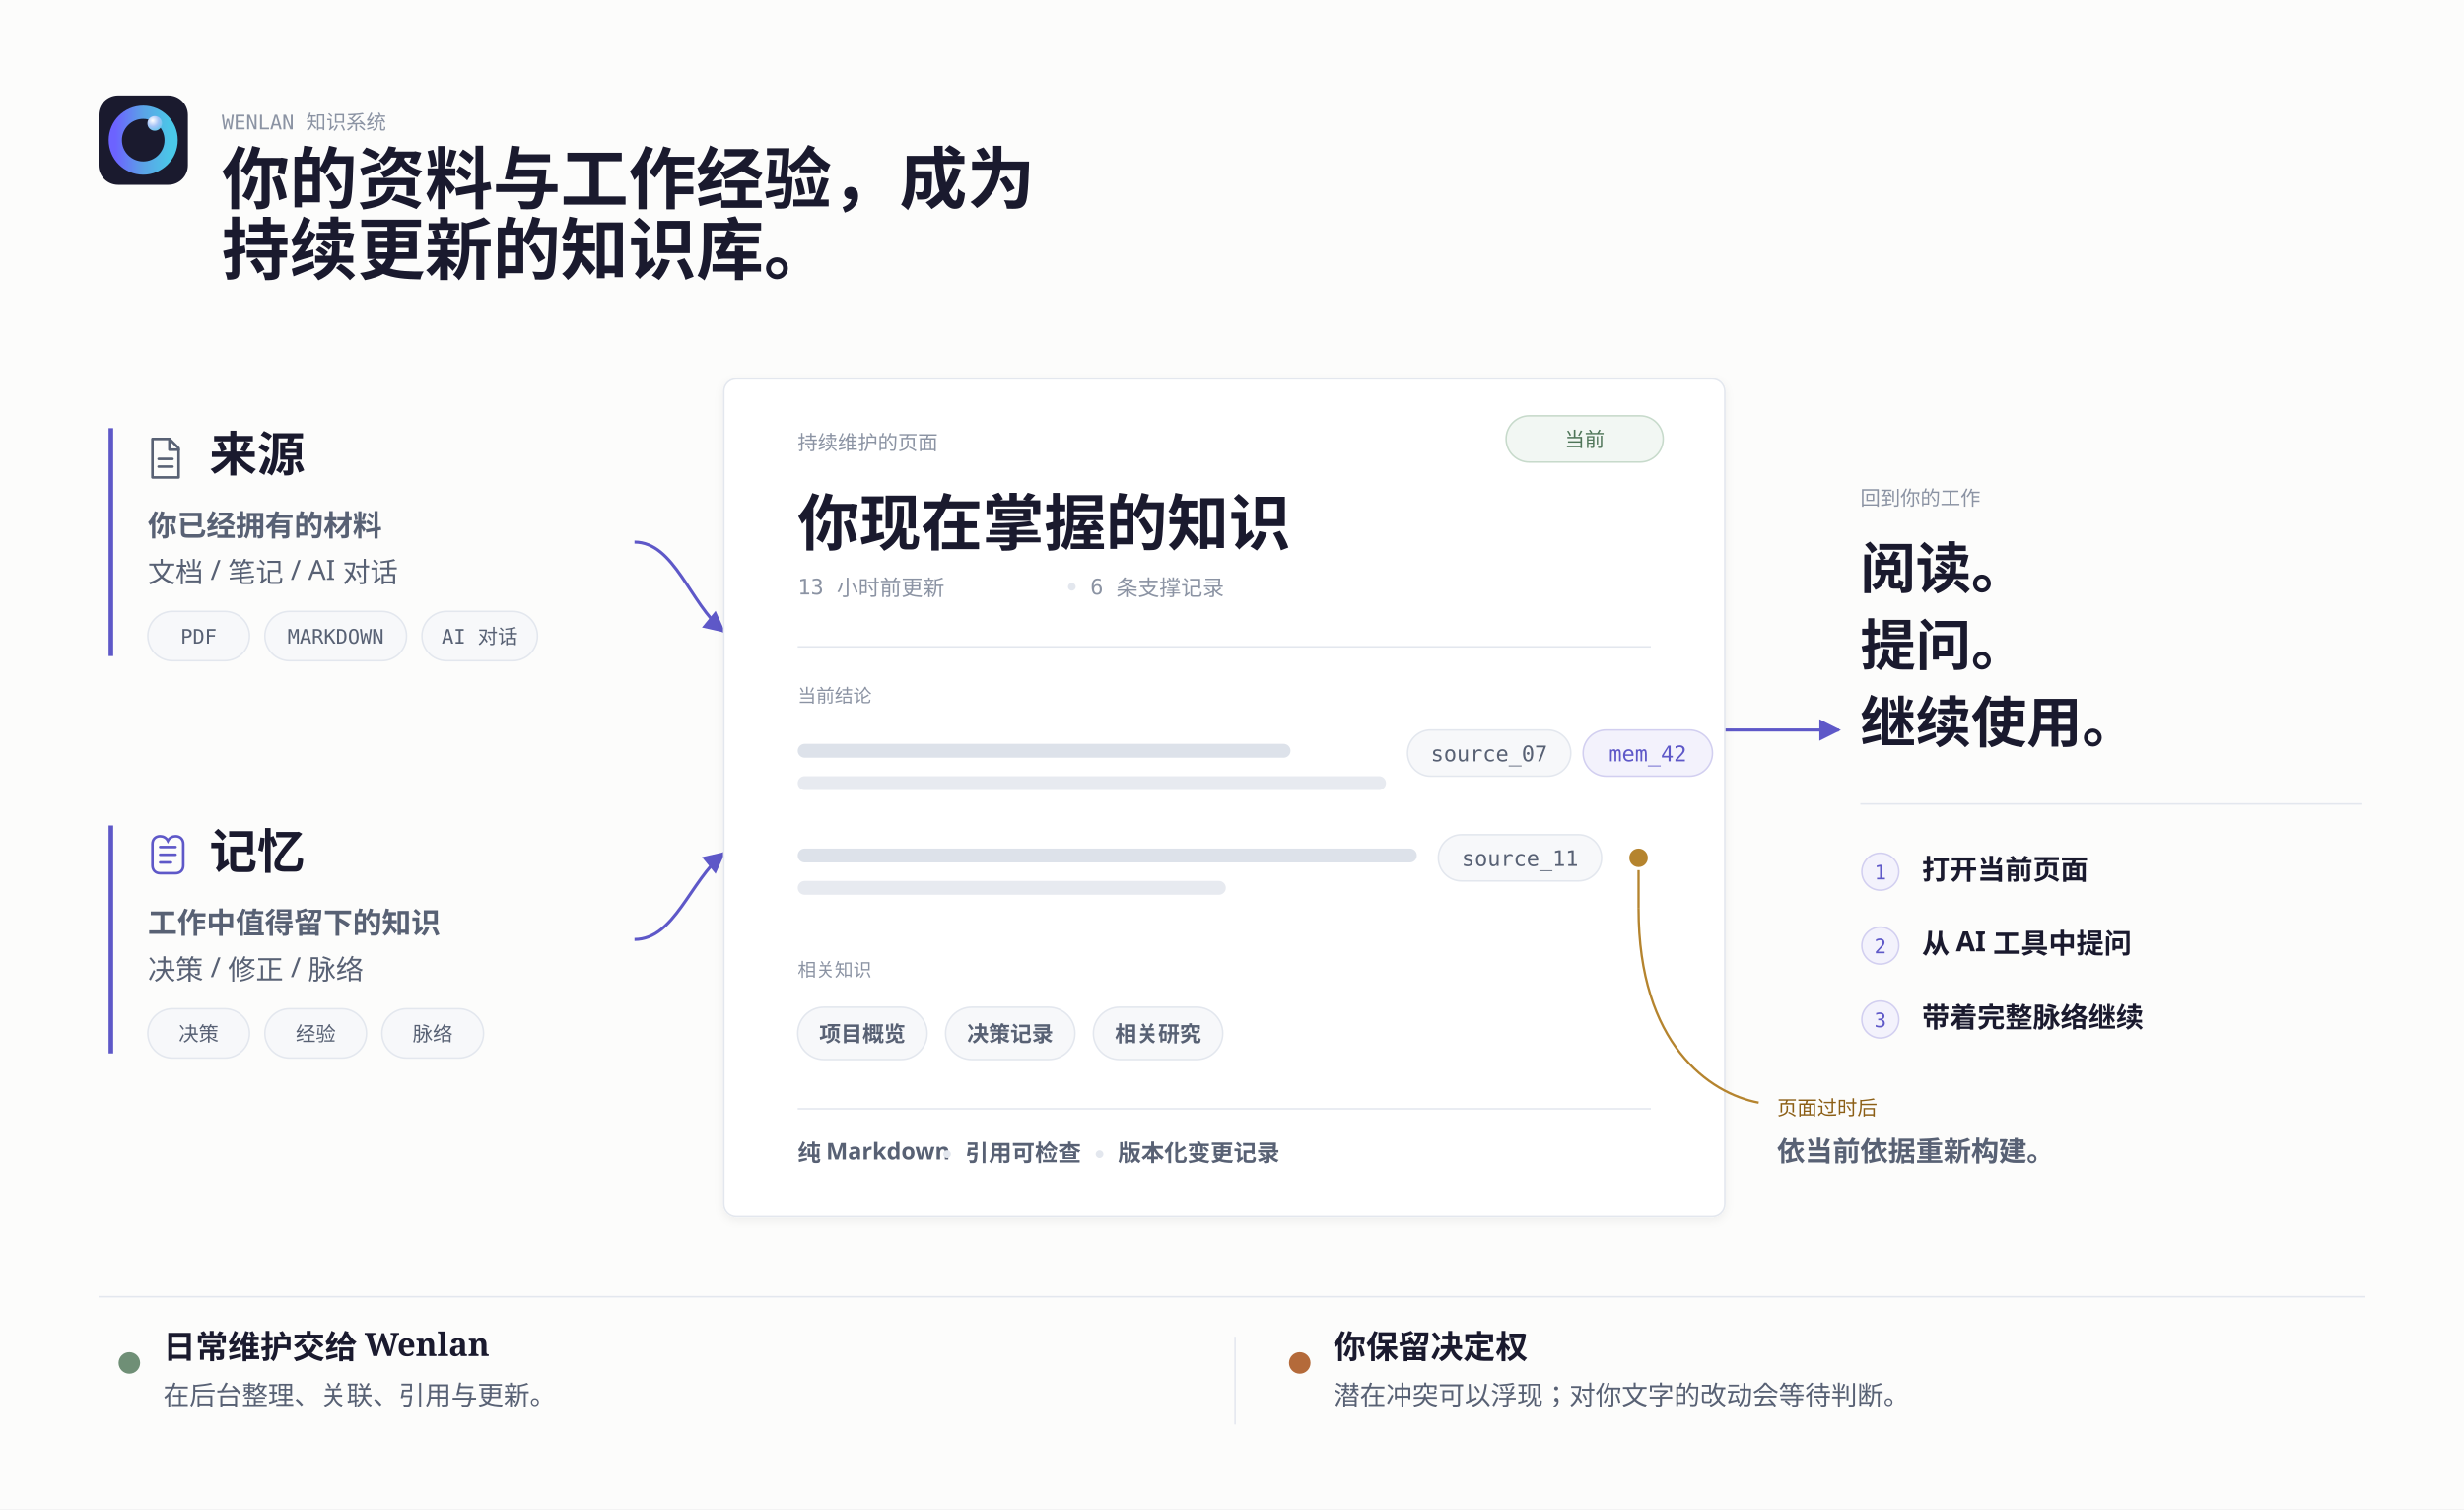
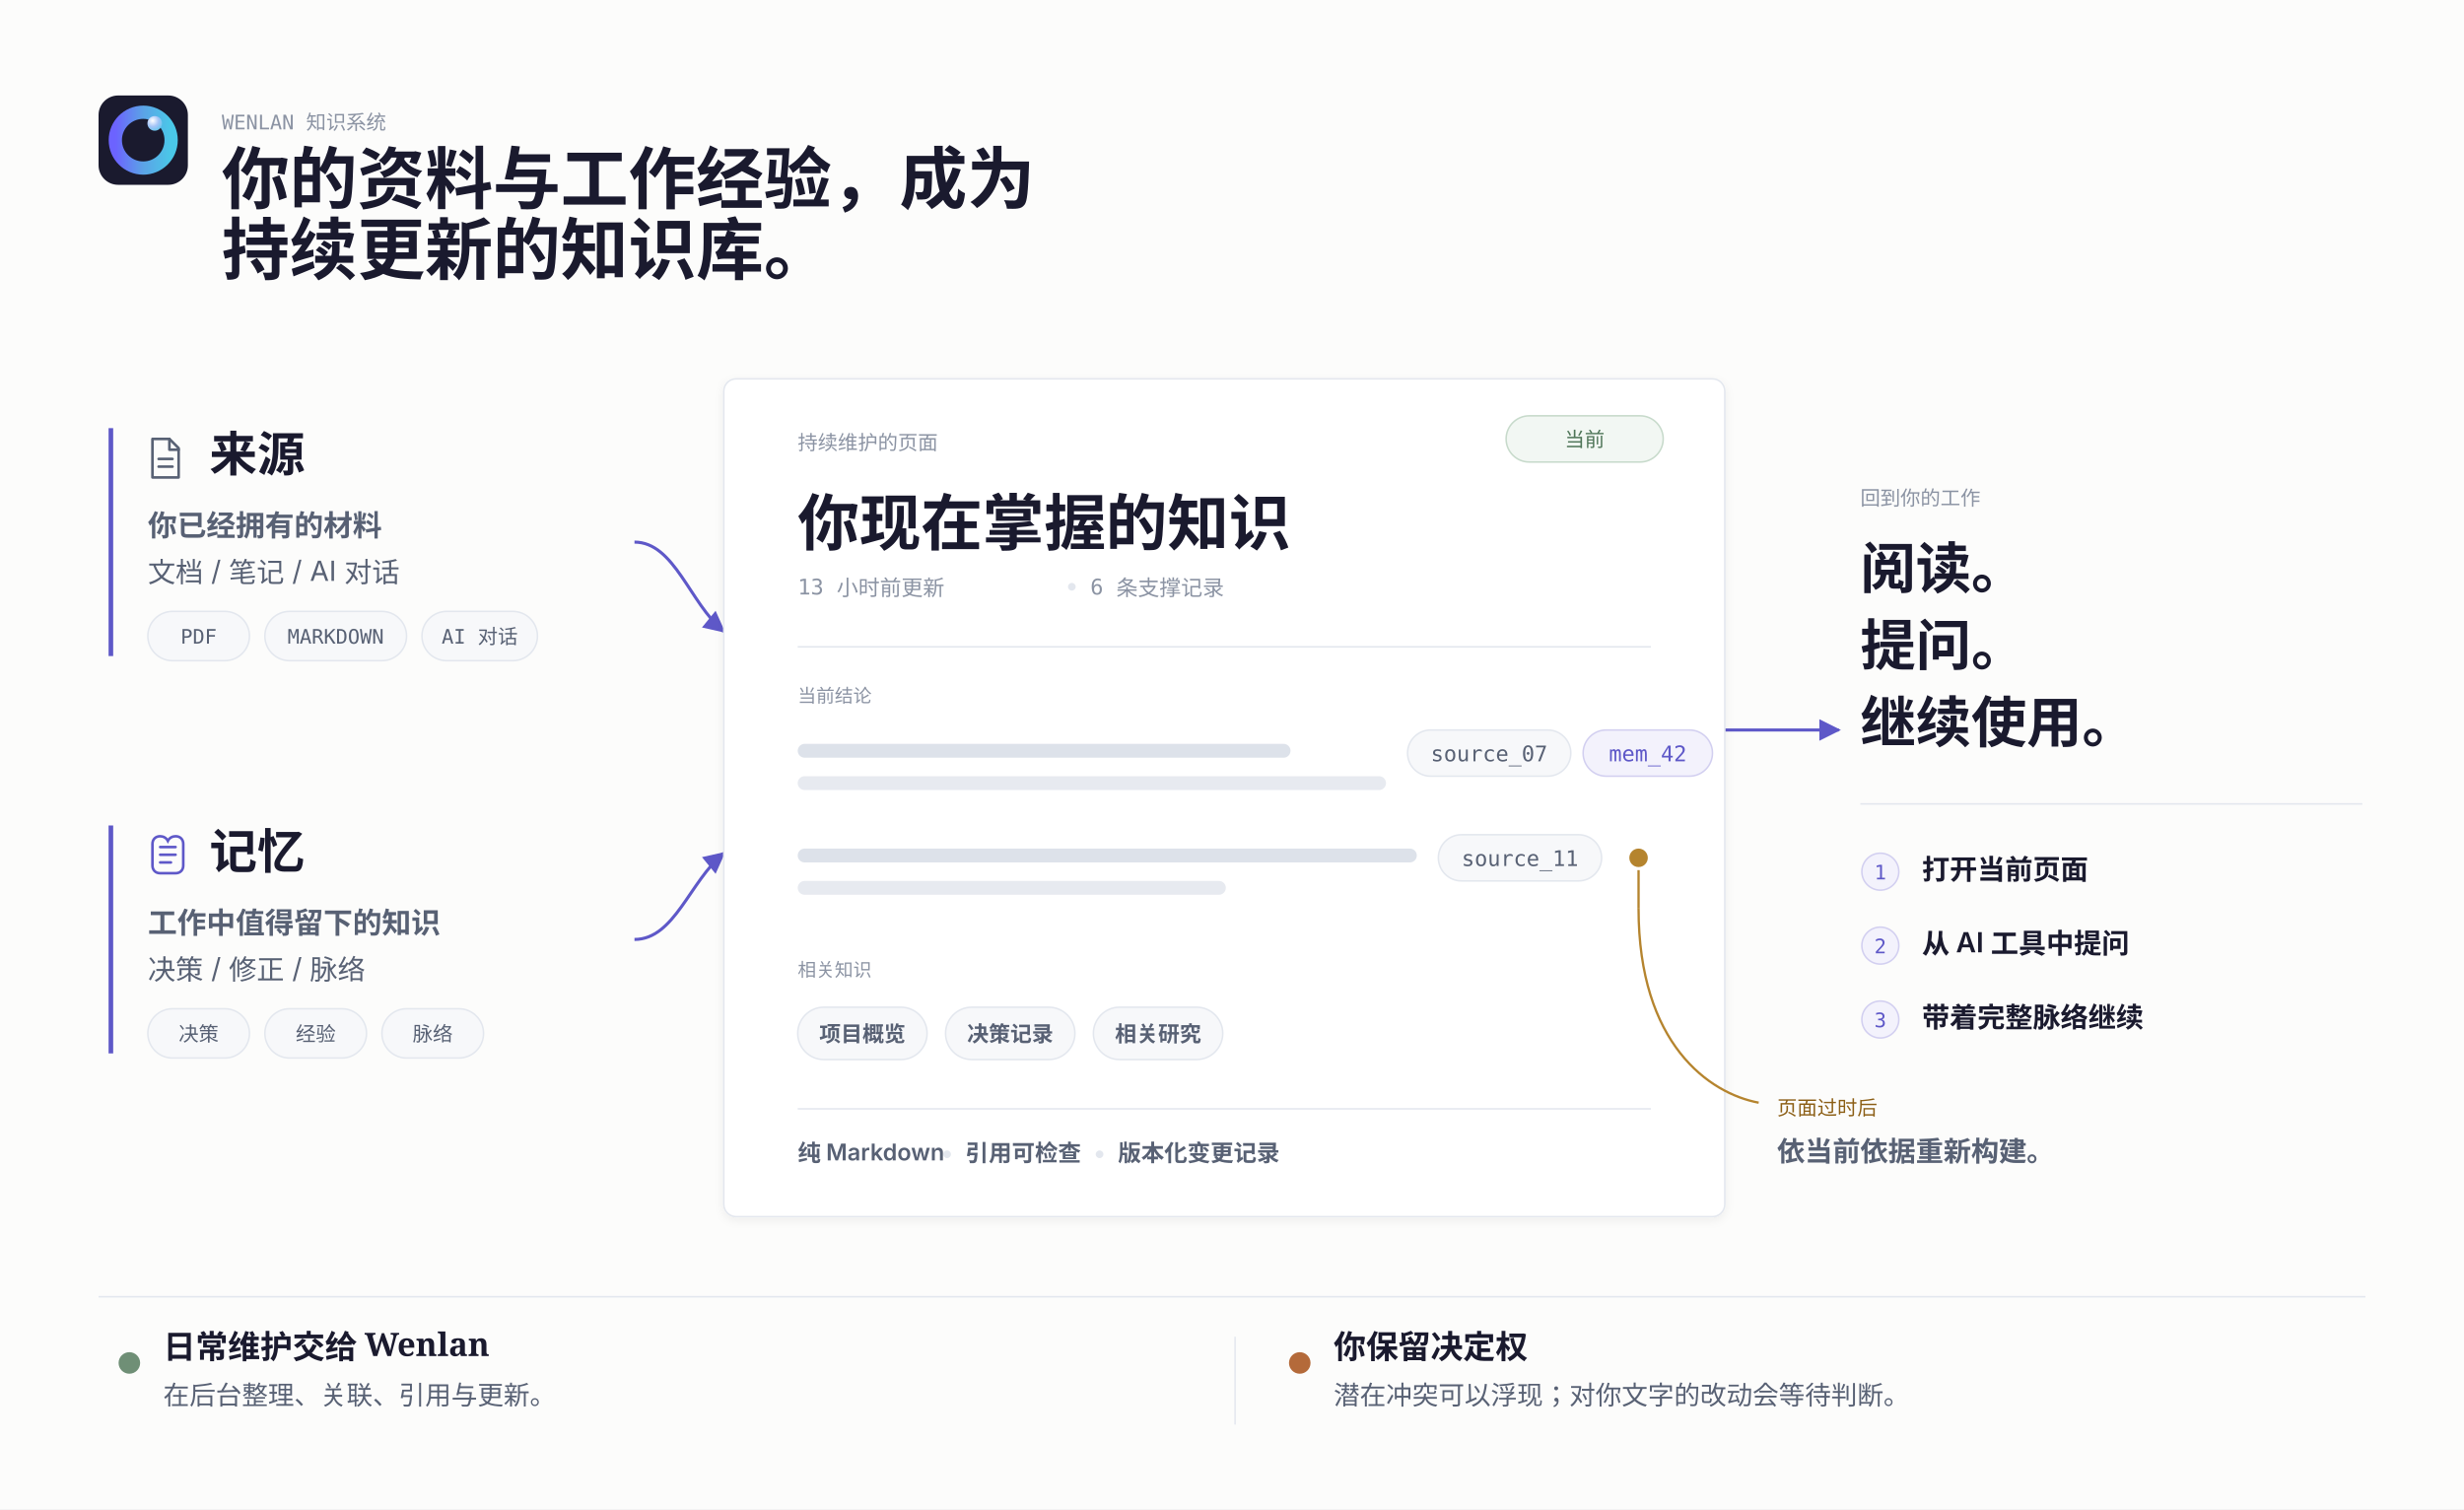
<svg xmlns="http://www.w3.org/2000/svg" width="1600" height="980" viewBox="0 0 1600 980" role="img" aria-labelledby="title desc">
  <style>text { font-kerning: normal; }</style>
  <rect width="1600" height="980" fill="#FCFCFB" />
  <g transform="translate(64 62) scale(0.1132812)">
    <rect width="512" height="512" rx="112" fill="#1A1A2E" />
    <circle cx="256" cy="256" r="160" fill="none" stroke="url(#overview-zh-Hans-desktop-ring)" stroke-width="76" />
    <circle cx="322" cy="160" r="42" fill="url(#overview-zh-Hans-desktop-orb)" />
  </g>
  <g data-fit-region="overview-zh-Hans-desktop-heading" data-fit-x="144" data-fit-y="58" data-fit-width="1392" data-fit-height="142" data-check-overlap="false">
-     <text x="144" y="84" font-family="&quot;PingFang SC&quot;, &quot;JetBrains Mono&quot;, ui-monospace, monospace" font-size="13" font-weight="500" fill="#8B93A3" text-anchor="start">WENLAN 知识系统</text>
-     <text x="144" y="132" font-family="&quot;Songti SC&quot;, &quot;STSong&quot;, &quot;PingFang SC&quot;, serif" font-size="44" font-weight="600" fill="#1A1A2E" text-anchor="start">你的资料与工作经验，成为</text>
-     <text x="144" y="178" font-family="&quot;Songti SC&quot;, &quot;STSong&quot;, &quot;PingFang SC&quot;, serif" font-size="44" font-weight="600" fill="#1A1A2E" text-anchor="start">持续更新的知识库。</text>
+     <text x="144" y="84" font-family="&quot;JetBrains Mono&quot;, &quot;PingFang SC&quot;, &quot;Hiragino Sans GB&quot;, ui-monospace, monospace" font-size="13" font-weight="500" fill="#8B93A3" text-anchor="start">WENLAN 知识系统</text>
+     <text x="144" y="132" font-family="&quot;Fraunces&quot;, &quot;Songti SC&quot;, &quot;STSong&quot;, &quot;PingFang SC&quot;, Georgia, serif" font-size="44" font-weight="600" fill="#1A1A2E" text-anchor="start">你的资料与工作经验，成为</text>
+     <text x="144" y="178" font-family="&quot;Fraunces&quot;, &quot;Songti SC&quot;, &quot;STSong&quot;, &quot;PingFang SC&quot;, Georgia, serif" font-size="44" font-weight="600" fill="#1A1A2E" text-anchor="start">持续更新的知识库。</text>
  </g>
  <path d="M412 352 C438 352 448 392 470 410" fill="none" stroke="#5E58C8" stroke-width="2" marker-end="url(#overview-zh-Hans-desktop-arrow)" />
  <path d="M412 610 C438 610 448 572 470 554" fill="none" stroke="#5E58C8" stroke-width="2" marker-end="url(#overview-zh-Hans-desktop-arrow)" />
  <path d="M1120 474 C1160 474 1176 474 1194 474" fill="none" stroke="#5E58C8" stroke-width="2" marker-end="url(#overview-zh-Hans-desktop-arrow)" />
  <g data-fit-region="overview-zh-Hans-desktop-sources" data-fit-x="72" data-fit-y="260" data-fit-width="350" data-fit-height="186" data-check-overlap="true">
    <line x1="72" y1="278" x2="72" y2="426" stroke="#5E58C8" stroke-width="3" />
    <g fill="none" stroke="#586174" stroke-width="1.7" stroke-linecap="round" stroke-linejoin="round">
      <path d="M99 285h11l6 6v19H99z" />
      <path d="M110 285v7h6" />
      <path d="M103 298h9M103 303h9" />
    </g>
-     <text x="136" y="306" font-family="&quot;Songti SC&quot;, &quot;STSong&quot;, &quot;PingFang SC&quot;, serif" font-size="31" font-weight="600" fill="#1A1A2E" text-anchor="start">来源</text>
-     <text x="96" y="348" font-family="&quot;PingFang SC&quot;, &quot;Hiragino Sans GB&quot;, sans-serif" font-size="19" font-weight="600" fill="#586174" text-anchor="start">你已经拥有的材料</text>
-     <text x="96" y="378" font-family="&quot;PingFang SC&quot;, &quot;Hiragino Sans GB&quot;, sans-serif" font-size="18" font-weight="400" fill="#586174" text-anchor="start">文档 / 笔记 / AI 对话</text>
+     <text x="136" y="306" font-family="&quot;Fraunces&quot;, &quot;Songti SC&quot;, &quot;STSong&quot;, &quot;PingFang SC&quot;, Georgia, serif" font-size="31" font-weight="600" fill="#1A1A2E" text-anchor="start">来源</text>
+     <text x="96" y="348" font-family="&quot;Instrument Sans&quot;, &quot;PingFang SC&quot;, &quot;Hiragino Sans GB&quot;, -apple-system, BlinkMacSystemFont, sans-serif" font-size="19" font-weight="600" fill="#586174" text-anchor="start">你已经拥有的材料</text>
+     <text x="96" y="378" font-family="&quot;Instrument Sans&quot;, &quot;PingFang SC&quot;, &quot;Hiragino Sans GB&quot;, -apple-system, BlinkMacSystemFont, sans-serif" font-size="18" font-weight="400" fill="#586174" text-anchor="start">文档 / 笔记 / AI 对话</text>
    <g>
      <rect x="96" y="397" width="66" height="32" rx="16" fill="#F7F8FA" stroke="#E3E7EE" />
-       <text x="129" y="417.94" font-family="&quot;PingFang SC&quot;, &quot;JetBrains Mono&quot;, ui-monospace, monospace" font-size="13" font-weight="500" fill="#586174" text-anchor="middle">PDF</text>
+       <text x="129" y="417.94" font-family="&quot;JetBrains Mono&quot;, &quot;PingFang SC&quot;, &quot;Hiragino Sans GB&quot;, ui-monospace, monospace" font-size="13" font-weight="500" fill="#586174" text-anchor="middle">PDF</text>
    </g>
    <g>
      <rect x="172" y="397" width="92" height="32" rx="16" fill="#F7F8FA" stroke="#E3E7EE" />
-       <text x="218" y="417.94" font-family="&quot;PingFang SC&quot;, &quot;JetBrains Mono&quot;, ui-monospace, monospace" font-size="13" font-weight="500" fill="#586174" text-anchor="middle">MARKDOWN</text>
+       <text x="218" y="417.94" font-family="&quot;JetBrains Mono&quot;, &quot;PingFang SC&quot;, &quot;Hiragino Sans GB&quot;, ui-monospace, monospace" font-size="13" font-weight="500" fill="#586174" text-anchor="middle">MARKDOWN</text>
    </g>
    <g>
      <rect x="274" y="397" width="75" height="32" rx="16" fill="#F7F8FA" stroke="#E3E7EE" />
-       <text x="311.5" y="417.94" font-family="&quot;PingFang SC&quot;, &quot;JetBrains Mono&quot;, ui-monospace, monospace" font-size="13" font-weight="500" fill="#586174" text-anchor="middle">AI 对话</text>
+       <text x="311.5" y="417.94" font-family="&quot;JetBrains Mono&quot;, &quot;PingFang SC&quot;, &quot;Hiragino Sans GB&quot;, ui-monospace, monospace" font-size="13" font-weight="500" fill="#586174" text-anchor="middle">AI 对话</text>
    </g>
  </g>
  <g data-fit-region="overview-zh-Hans-desktop-memories" data-fit-x="72" data-fit-y="518" data-fit-width="350" data-fit-height="186" data-check-overlap="true">
    <line x1="72" y1="536" x2="72" y2="684" stroke="#5E58C8" stroke-width="3" />
    <g fill="none" stroke="#5E58C8" stroke-width="1.7" stroke-linecap="round">
      <path d="M99 548c0-3 2-5 5-5 2 0 4 1 5 3 1-2 3-3 5-3 3 0 5 2 5 5v14c0 3-2 5-5 5H104c-3 0-5-2-5-5z" />
      <path d="M104 550h10M104 555h10M104 560h7" />
    </g>
-     <text x="136" y="564" font-family="&quot;Songti SC&quot;, &quot;STSong&quot;, &quot;PingFang SC&quot;, serif" font-size="31" font-weight="600" fill="#1A1A2E" text-anchor="start">记忆</text>
-     <text x="96" y="606" font-family="&quot;PingFang SC&quot;, &quot;Hiragino Sans GB&quot;, sans-serif" font-size="19" font-weight="600" fill="#586174" text-anchor="start">工作中值得留下的知识</text>
-     <text x="96" y="636" font-family="&quot;PingFang SC&quot;, &quot;Hiragino Sans GB&quot;, sans-serif" font-size="18" font-weight="400" fill="#586174" text-anchor="start">决策 / 修正 / 脉络</text>
+     <text x="136" y="564" font-family="&quot;Fraunces&quot;, &quot;Songti SC&quot;, &quot;STSong&quot;, &quot;PingFang SC&quot;, Georgia, serif" font-size="31" font-weight="600" fill="#1A1A2E" text-anchor="start">记忆</text>
+     <text x="96" y="606" font-family="&quot;Instrument Sans&quot;, &quot;PingFang SC&quot;, &quot;Hiragino Sans GB&quot;, -apple-system, BlinkMacSystemFont, sans-serif" font-size="19" font-weight="600" fill="#586174" text-anchor="start">工作中值得留下的知识</text>
+     <text x="96" y="636" font-family="&quot;Instrument Sans&quot;, &quot;PingFang SC&quot;, &quot;Hiragino Sans GB&quot;, -apple-system, BlinkMacSystemFont, sans-serif" font-size="18" font-weight="400" fill="#586174" text-anchor="start">决策 / 修正 / 脉络</text>
    <g>
      <rect x="96" y="655" width="66" height="32" rx="16" fill="#F7F8FA" stroke="#E3E7EE" />
-       <text x="129" y="675.94" font-family="&quot;PingFang SC&quot;, &quot;JetBrains Mono&quot;, ui-monospace, monospace" font-size="13" font-weight="500" fill="#586174" text-anchor="middle">决策</text>
+       <text x="129" y="675.94" font-family="&quot;JetBrains Mono&quot;, &quot;PingFang SC&quot;, &quot;Hiragino Sans GB&quot;, ui-monospace, monospace" font-size="13" font-weight="500" fill="#586174" text-anchor="middle">决策</text>
    </g>
    <g>
      <rect x="172" y="655" width="66" height="32" rx="16" fill="#F7F8FA" stroke="#E3E7EE" />
-       <text x="205" y="675.94" font-family="&quot;PingFang SC&quot;, &quot;JetBrains Mono&quot;, ui-monospace, monospace" font-size="13" font-weight="500" fill="#586174" text-anchor="middle">经验</text>
+       <text x="205" y="675.94" font-family="&quot;JetBrains Mono&quot;, &quot;PingFang SC&quot;, &quot;Hiragino Sans GB&quot;, ui-monospace, monospace" font-size="13" font-weight="500" fill="#586174" text-anchor="middle">经验</text>
    </g>
    <g>
      <rect x="248" y="655" width="66" height="32" rx="16" fill="#F7F8FA" stroke="#E3E7EE" />
-       <text x="281" y="675.94" font-family="&quot;PingFang SC&quot;, &quot;JetBrains Mono&quot;, ui-monospace, monospace" font-size="13" font-weight="500" fill="#586174" text-anchor="middle">脉络</text>
+       <text x="281" y="675.94" font-family="&quot;JetBrains Mono&quot;, &quot;PingFang SC&quot;, &quot;Hiragino Sans GB&quot;, ui-monospace, monospace" font-size="13" font-weight="500" fill="#586174" text-anchor="middle">脉络</text>
    </g>
  </g>
  <g data-fit-region="overview-zh-Hans-desktop-page" data-fit-x="470" data-fit-y="246" data-fit-width="650" data-fit-height="544" data-check-overlap="false">
    <g filter="url(#overview-zh-Hans-desktop-page-shadow)">
      <rect x="470" y="246" width="650" height="544" rx="8" fill="#FFFFFF" stroke="#E3E7EE" />
    </g>
-     <text x="518" y="292" font-family="&quot;PingFang SC&quot;, &quot;JetBrains Mono&quot;, ui-monospace, monospace" font-size="13" font-weight="500" fill="#8B93A3" text-anchor="start">持续维护的页面</text>
+     <text x="518" y="292" font-family="&quot;JetBrains Mono&quot;, &quot;PingFang SC&quot;, &quot;Hiragino Sans GB&quot;, ui-monospace, monospace" font-size="13" font-weight="500" fill="#8B93A3" text-anchor="start">持续维护的页面</text>
    <g>
      <rect x="978" y="270" width="102" height="30" rx="15" fill="#F2F7F3" stroke="#C7DACB" />
-       <text x="1029" y="289.94" font-family="&quot;PingFang SC&quot;, &quot;JetBrains Mono&quot;, ui-monospace, monospace" font-size="13" font-weight="500" fill="#4F7558" text-anchor="middle">当前</text>
+       <text x="1029" y="289.94" font-family="&quot;JetBrains Mono&quot;, &quot;PingFang SC&quot;, &quot;Hiragino Sans GB&quot;, ui-monospace, monospace" font-size="13" font-weight="500" fill="#4F7558" text-anchor="middle">当前</text>
    </g>
-     <text x="518" y="354" font-family="&quot;Songti SC&quot;, &quot;STSong&quot;, &quot;PingFang SC&quot;, serif" font-size="40" font-weight="600" fill="#1A1A2E" text-anchor="start">你现在掌握的知识</text>
-     <text x="518" y="386" font-family="&quot;PingFang SC&quot;, &quot;JetBrains Mono&quot;, ui-monospace, monospace" font-size="14" font-weight="500" fill="#8B93A3" text-anchor="start">13 小时前更新</text>
+     <text x="518" y="354" font-family="&quot;Fraunces&quot;, &quot;Songti SC&quot;, &quot;STSong&quot;, &quot;PingFang SC&quot;, Georgia, serif" font-size="40" font-weight="600" fill="#1A1A2E" text-anchor="start">你现在掌握的知识</text>
+     <text x="518" y="386" font-family="&quot;JetBrains Mono&quot;, &quot;PingFang SC&quot;, &quot;Hiragino Sans GB&quot;, ui-monospace, monospace" font-size="14" font-weight="500" fill="#8B93A3" text-anchor="start">13 小时前更新</text>
    <circle cx="696" cy="381" r="2.5" fill="#E3E7EE" />
-     <text x="708" y="386" font-family="&quot;PingFang SC&quot;, &quot;JetBrains Mono&quot;, ui-monospace, monospace" font-size="14" font-weight="500" fill="#8B93A3" text-anchor="start">6 条支撑记录</text>
+     <text x="708" y="386" font-family="&quot;JetBrains Mono&quot;, &quot;PingFang SC&quot;, &quot;Hiragino Sans GB&quot;, ui-monospace, monospace" font-size="14" font-weight="500" fill="#8B93A3" text-anchor="start">6 条支撑记录</text>
    <line x1="518" y1="420" x2="1072" y2="420" stroke="#E3E7EE" />
-     <text x="518" y="456" font-family="&quot;PingFang SC&quot;, &quot;JetBrains Mono&quot;, ui-monospace, monospace" font-size="12" font-weight="500" fill="#8B93A3" text-anchor="start">当前结论</text>
+     <text x="518" y="456" font-family="&quot;JetBrains Mono&quot;, &quot;PingFang SC&quot;, &quot;Hiragino Sans GB&quot;, ui-monospace, monospace" font-size="12" font-weight="500" fill="#8B93A3" text-anchor="start">当前结论</text>
    <rect x="518" y="483" width="320" height="9" rx="4.5" fill="#DDE2EA" />
    <rect x="518" y="504" width="382" height="9" rx="4.5" fill="#E7EAF0" />
    <g>
      <rect x="914" y="474" width="106" height="30" rx="15" fill="#F7F8FA" stroke="#E3E7EE" />
-       <text x="967" y="494.32" font-family="&quot;PingFang SC&quot;, &quot;JetBrains Mono&quot;, ui-monospace, monospace" font-size="14" font-weight="500" fill="#586174" text-anchor="middle">source_07</text>
+       <text x="967" y="494.32" font-family="&quot;JetBrains Mono&quot;, &quot;PingFang SC&quot;, &quot;Hiragino Sans GB&quot;, ui-monospace, monospace" font-size="14" font-weight="500" fill="#586174" text-anchor="middle">source_07</text>
    </g>
    <g>
      <rect x="1028" y="474" width="84" height="30" rx="15" fill="#F3F2FC" stroke="#D2CFF0" />
-       <text x="1070" y="494.32" font-family="&quot;PingFang SC&quot;, &quot;JetBrains Mono&quot;, ui-monospace, monospace" font-size="14" font-weight="500" fill="#5E58C8" text-anchor="middle">mem_42</text>
+       <text x="1070" y="494.32" font-family="&quot;JetBrains Mono&quot;, &quot;PingFang SC&quot;, &quot;Hiragino Sans GB&quot;, ui-monospace, monospace" font-size="14" font-weight="500" fill="#5E58C8" text-anchor="middle">mem_42</text>
    </g>
    <rect x="518" y="551" width="402" height="9" rx="4.5" fill="#DDE2EA" />
    <rect x="518" y="572" width="278" height="9" rx="4.5" fill="#E7EAF0" />
    <g>
      <rect x="934" y="542" width="106" height="30" rx="15" fill="#F7F8FA" stroke="#E3E7EE" />
-       <text x="987" y="562.32" font-family="&quot;PingFang SC&quot;, &quot;JetBrains Mono&quot;, ui-monospace, monospace" font-size="14" font-weight="500" fill="#586174" text-anchor="middle">source_11</text>
+       <text x="987" y="562.32" font-family="&quot;JetBrains Mono&quot;, &quot;PingFang SC&quot;, &quot;Hiragino Sans GB&quot;, ui-monospace, monospace" font-size="14" font-weight="500" fill="#586174" text-anchor="middle">source_11</text>
    </g>
    <circle cx="1064" cy="557" r="6" fill="#B5842E" />
    <line x1="1064" y1="565" x2="1064" y2="590" stroke="#B5842E" stroke-width="1.5" />
-     <text x="518" y="634" font-family="&quot;PingFang SC&quot;, &quot;JetBrains Mono&quot;, ui-monospace, monospace" font-size="12" font-weight="500" fill="#8B93A3" text-anchor="start">相关知识</text>
+     <text x="518" y="634" font-family="&quot;JetBrains Mono&quot;, &quot;PingFang SC&quot;, &quot;Hiragino Sans GB&quot;, ui-monospace, monospace" font-size="12" font-weight="500" fill="#8B93A3" text-anchor="start">相关知识</text>
    <g>
      <rect x="518" y="654" width="84" height="34" rx="17" fill="#F7F8FA" stroke="#E3E7EE" />
-       <text x="560" y="676.32" font-family="&quot;PingFang SC&quot;, &quot;Hiragino Sans GB&quot;, sans-serif" font-size="14" font-weight="600" fill="#586174" text-anchor="middle">项目概览</text>
+       <text x="560" y="676.32" font-family="&quot;Instrument Sans&quot;, &quot;PingFang SC&quot;, &quot;Hiragino Sans GB&quot;, -apple-system, BlinkMacSystemFont, sans-serif" font-size="14" font-weight="600" fill="#586174" text-anchor="middle">项目概览</text>
    </g>
    <g>
      <rect x="614" y="654" width="84" height="34" rx="17" fill="#F7F8FA" stroke="#E3E7EE" />
-       <text x="656" y="676.32" font-family="&quot;PingFang SC&quot;, &quot;Hiragino Sans GB&quot;, sans-serif" font-size="14" font-weight="600" fill="#586174" text-anchor="middle">决策记录</text>
+       <text x="656" y="676.32" font-family="&quot;Instrument Sans&quot;, &quot;PingFang SC&quot;, &quot;Hiragino Sans GB&quot;, -apple-system, BlinkMacSystemFont, sans-serif" font-size="14" font-weight="600" fill="#586174" text-anchor="middle">决策记录</text>
    </g>
    <g>
      <rect x="710" y="654" width="84" height="34" rx="17" fill="#F7F8FA" stroke="#E3E7EE" />
-       <text x="752" y="676.32" font-family="&quot;PingFang SC&quot;, &quot;Hiragino Sans GB&quot;, sans-serif" font-size="14" font-weight="600" fill="#586174" text-anchor="middle">相关研究</text>
+       <text x="752" y="676.32" font-family="&quot;Instrument Sans&quot;, &quot;PingFang SC&quot;, &quot;Hiragino Sans GB&quot;, -apple-system, BlinkMacSystemFont, sans-serif" font-size="14" font-weight="600" fill="#586174" text-anchor="middle">相关研究</text>
    </g>
    <line x1="518" y1="720" x2="1072" y2="720" stroke="#E3E7EE" />
-     <text x="518" y="754" font-family="&quot;PingFang SC&quot;, &quot;Hiragino Sans GB&quot;, sans-serif" font-size="15" font-weight="600" fill="#586174" text-anchor="start">纯 Markdown</text>
+     <text x="518" y="754" font-family="&quot;Instrument Sans&quot;, &quot;PingFang SC&quot;, &quot;Hiragino Sans GB&quot;, -apple-system, BlinkMacSystemFont, sans-serif" font-size="15" font-weight="600" fill="#586174" text-anchor="start">纯 Markdown</text>
    <circle cx="615" cy="749.5" r="2.5" fill="#E3E7EE" />
-     <text x="627" y="754" font-family="&quot;PingFang SC&quot;, &quot;Hiragino Sans GB&quot;, sans-serif" font-size="15" font-weight="600" fill="#586174" text-anchor="start">引用可检查</text>
+     <text x="627" y="754" font-family="&quot;Instrument Sans&quot;, &quot;PingFang SC&quot;, &quot;Hiragino Sans GB&quot;, -apple-system, BlinkMacSystemFont, sans-serif" font-size="15" font-weight="600" fill="#586174" text-anchor="start">引用可检查</text>
    <circle cx="714" cy="749.5" r="2.5" fill="#E3E7EE" />
-     <text x="726" y="754" font-family="&quot;PingFang SC&quot;, &quot;Hiragino Sans GB&quot;, sans-serif" font-size="15" font-weight="600" fill="#586174" text-anchor="start">版本化变更记录</text>
+     <text x="726" y="754" font-family="&quot;Instrument Sans&quot;, &quot;PingFang SC&quot;, &quot;Hiragino Sans GB&quot;, -apple-system, BlinkMacSystemFont, sans-serif" font-size="15" font-weight="600" fill="#586174" text-anchor="start">版本化变更记录</text>
  </g>
  <g data-fit-region="overview-zh-Hans-desktop-changed-support" data-fit-x="1124" data-fit-y="704" data-fit-width="390" data-fit-height="80" data-check-overlap="true">
    <path d="M1064 590 C1064 678 1110 710 1142 716" fill="none" stroke="#B5842E" stroke-width="1.5" />
-     <text x="1154" y="724" font-family="&quot;PingFang SC&quot;, &quot;JetBrains Mono&quot;, ui-monospace, monospace" font-size="13" font-weight="500" fill="#8C5F16" text-anchor="start">页面过时后</text>
-     <text x="1154" y="754" font-family="&quot;PingFang SC&quot;, &quot;Hiragino Sans GB&quot;, sans-serif" font-size="18" font-weight="600" fill="#586174" text-anchor="start">依当前依据重新构建。</text>
+     <text x="1154" y="724" font-family="&quot;JetBrains Mono&quot;, &quot;PingFang SC&quot;, &quot;Hiragino Sans GB&quot;, ui-monospace, monospace" font-size="13" font-weight="500" fill="#8C5F16" text-anchor="start">页面过时后</text>
+     <text x="1154" y="754" font-family="&quot;Instrument Sans&quot;, &quot;PingFang SC&quot;, &quot;Hiragino Sans GB&quot;, -apple-system, BlinkMacSystemFont, sans-serif" font-size="18" font-weight="600" fill="#586174" text-anchor="start">依当前依据重新构建。</text>
  </g>
  <g data-fit-region="overview-zh-Hans-desktop-back-to-work" data-fit-x="1208" data-fit-y="308" data-fit-width="326" data-fit-height="390" data-check-overlap="true">
-     <text x="1208" y="328" font-family="&quot;PingFang SC&quot;, &quot;JetBrains Mono&quot;, ui-monospace, monospace" font-size="13" font-weight="500" fill="#8B93A3" text-anchor="start">回到你的工作</text>
-     <text x="1208" y="382" font-family="&quot;Songti SC&quot;, &quot;STSong&quot;, &quot;PingFang SC&quot;, serif" font-size="36" font-weight="600" fill="#1A1A2E" text-anchor="start">阅读。</text>
-     <text x="1208" y="432" font-family="&quot;Songti SC&quot;, &quot;STSong&quot;, &quot;PingFang SC&quot;, serif" font-size="36" font-weight="600" fill="#1A1A2E" text-anchor="start">提问。</text>
-     <text x="1208" y="482" font-family="&quot;Songti SC&quot;, &quot;STSong&quot;, &quot;PingFang SC&quot;, serif" font-size="36" font-weight="600" fill="#1A1A2E" text-anchor="start">继续使用。</text>
+     <text x="1208" y="328" font-family="&quot;JetBrains Mono&quot;, &quot;PingFang SC&quot;, &quot;Hiragino Sans GB&quot;, ui-monospace, monospace" font-size="13" font-weight="500" fill="#8B93A3" text-anchor="start">回到你的工作</text>
+     <text x="1208" y="382" font-family="&quot;Fraunces&quot;, &quot;Songti SC&quot;, &quot;STSong&quot;, &quot;PingFang SC&quot;, Georgia, serif" font-size="36" font-weight="600" fill="#1A1A2E" text-anchor="start">阅读。</text>
+     <text x="1208" y="432" font-family="&quot;Fraunces&quot;, &quot;Songti SC&quot;, &quot;STSong&quot;, &quot;PingFang SC&quot;, Georgia, serif" font-size="36" font-weight="600" fill="#1A1A2E" text-anchor="start">提问。</text>
+     <text x="1208" y="482" font-family="&quot;Fraunces&quot;, &quot;Songti SC&quot;, &quot;STSong&quot;, &quot;PingFang SC&quot;, Georgia, serif" font-size="36" font-weight="600" fill="#1A1A2E" text-anchor="start">继续使用。</text>
    <line x1="1208" y1="522" x2="1534" y2="522" stroke="#E3E7EE" />
    <circle cx="1221" cy="566" r="12" fill="#F3F2FC" stroke="#D2CFF0" />
-     <text x="1221" y="571" font-family="&quot;PingFang SC&quot;, &quot;JetBrains Mono&quot;, ui-monospace, monospace" font-size="13" font-weight="500" fill="#5E58C8" text-anchor="middle">1</text>
-     <text x="1248" y="571" font-family="&quot;PingFang SC&quot;, &quot;Hiragino Sans GB&quot;, sans-serif" font-size="18" font-weight="600" fill="#1A1A2E" text-anchor="start">打开当前页面</text>
+     <text x="1221" y="571" font-family="&quot;JetBrains Mono&quot;, &quot;PingFang SC&quot;, &quot;Hiragino Sans GB&quot;, ui-monospace, monospace" font-size="13" font-weight="500" fill="#5E58C8" text-anchor="middle">1</text>
+     <text x="1248" y="571" font-family="&quot;Instrument Sans&quot;, &quot;PingFang SC&quot;, &quot;Hiragino Sans GB&quot;, -apple-system, BlinkMacSystemFont, sans-serif" font-size="18" font-weight="600" fill="#1A1A2E" text-anchor="start">打开当前页面</text>
    <circle cx="1221" cy="614" r="12" fill="#F3F2FC" stroke="#D2CFF0" />
-     <text x="1221" y="619" font-family="&quot;PingFang SC&quot;, &quot;JetBrains Mono&quot;, ui-monospace, monospace" font-size="13" font-weight="500" fill="#5E58C8" text-anchor="middle">2</text>
-     <text x="1248" y="619" font-family="&quot;PingFang SC&quot;, &quot;Hiragino Sans GB&quot;, sans-serif" font-size="18" font-weight="600" fill="#1A1A2E" text-anchor="start">从 AI 工具中提问</text>
+     <text x="1221" y="619" font-family="&quot;JetBrains Mono&quot;, &quot;PingFang SC&quot;, &quot;Hiragino Sans GB&quot;, ui-monospace, monospace" font-size="13" font-weight="500" fill="#5E58C8" text-anchor="middle">2</text>
+     <text x="1248" y="619" font-family="&quot;Instrument Sans&quot;, &quot;PingFang SC&quot;, &quot;Hiragino Sans GB&quot;, -apple-system, BlinkMacSystemFont, sans-serif" font-size="18" font-weight="600" fill="#1A1A2E" text-anchor="start">从 AI 工具中提问</text>
    <circle cx="1221" cy="662" r="12" fill="#F3F2FC" stroke="#D2CFF0" />
-     <text x="1221" y="667" font-family="&quot;PingFang SC&quot;, &quot;JetBrains Mono&quot;, ui-monospace, monospace" font-size="13" font-weight="500" fill="#5E58C8" text-anchor="middle">3</text>
-     <text x="1248" y="667" font-family="&quot;PingFang SC&quot;, &quot;Hiragino Sans GB&quot;, sans-serif" font-size="18" font-weight="600" fill="#1A1A2E" text-anchor="start">带着完整脉络继续</text>
+     <text x="1221" y="667" font-family="&quot;JetBrains Mono&quot;, &quot;PingFang SC&quot;, &quot;Hiragino Sans GB&quot;, ui-monospace, monospace" font-size="13" font-weight="500" fill="#5E58C8" text-anchor="middle">3</text>
+     <text x="1248" y="667" font-family="&quot;Instrument Sans&quot;, &quot;PingFang SC&quot;, &quot;Hiragino Sans GB&quot;, -apple-system, BlinkMacSystemFont, sans-serif" font-size="18" font-weight="600" fill="#1A1A2E" text-anchor="start">带着完整脉络继续</text>
  </g>
  <g data-fit-region="overview-zh-Hans-desktop-authority" data-fit-x="64" data-fit-y="842" data-fit-width="1472" data-fit-height="100" data-check-overlap="true">
    <line x1="64" y1="842" x2="1536" y2="842" stroke="#E3E7EE" />
    <circle cx="84" cy="885" r="7" fill="#6F8F76" />
-     <text x="106" y="882" font-family="&quot;Songti SC&quot;, &quot;STSong&quot;, &quot;PingFang SC&quot;, serif" font-size="21" font-weight="600" fill="#1A1A2E" text-anchor="start">日常维护交给 Wenlan</text>
-     <text x="106" y="912" font-family="&quot;PingFang SC&quot;, &quot;Hiragino Sans GB&quot;, sans-serif" font-size="17" font-weight="400" fill="#586174" text-anchor="start">在后台整理、关联、引用与更新。</text>
+     <text x="106" y="882" font-family="&quot;Fraunces&quot;, &quot;Songti SC&quot;, &quot;STSong&quot;, &quot;PingFang SC&quot;, Georgia, serif" font-size="21" font-weight="600" fill="#1A1A2E" text-anchor="start">日常维护交给 Wenlan</text>
+     <text x="106" y="912" font-family="&quot;Instrument Sans&quot;, &quot;PingFang SC&quot;, &quot;Hiragino Sans GB&quot;, -apple-system, BlinkMacSystemFont, sans-serif" font-size="17" font-weight="400" fill="#586174" text-anchor="start">在后台整理、关联、引用与更新。</text>
    <line x1="802" y1="868" x2="802" y2="925" stroke="#E3E7EE" />
    <circle cx="844" cy="885" r="7" fill="#B46A3A" />
-     <text x="866" y="882" font-family="&quot;Songti SC&quot;, &quot;STSong&quot;, &quot;PingFang SC&quot;, serif" font-size="21" font-weight="600" fill="#1A1A2E" text-anchor="start">你保留决定权</text>
-     <text x="866" y="912" font-family="&quot;PingFang SC&quot;, &quot;Hiragino Sans GB&quot;, sans-serif" font-size="17" font-weight="400" fill="#586174" text-anchor="start">潜在冲突可以浮现；对你文字的改动会等待判断。</text>
+     <text x="866" y="882" font-family="&quot;Fraunces&quot;, &quot;Songti SC&quot;, &quot;STSong&quot;, &quot;PingFang SC&quot;, Georgia, serif" font-size="21" font-weight="600" fill="#1A1A2E" text-anchor="start">你保留决定权</text>
+     <text x="866" y="912" font-family="&quot;Instrument Sans&quot;, &quot;PingFang SC&quot;, &quot;Hiragino Sans GB&quot;, -apple-system, BlinkMacSystemFont, sans-serif" font-size="17" font-weight="400" fill="#586174" text-anchor="start">潜在冲突可以浮现；对你文字的改动会等待判断。</text>
  </g>
  <defs>
    <linearGradient id="overview-zh-Hans-desktop-ring" x1="96" y1="256" x2="416" y2="256" gradientUnits="userSpaceOnUse">
      <stop stop-color="#6C63FF" />
      <stop offset="0.5" stop-color="#5BA3E6" />
      <stop offset="1" stop-color="#4AC8E8" />
    </linearGradient>
    <radialGradient id="overview-zh-Hans-desktop-orb" cx="0" cy="0" r="1" gradientUnits="userSpaceOnUse" gradientTransform="translate(310 144) rotate(52.125) scale(76.0263)">
      <stop stop-color="#FFFFFF" />
      <stop offset="0.45" stop-color="#A5C4F7" />
      <stop offset="1" stop-color="#4AC8E8" />
    </radialGradient>
    <marker id="overview-zh-Hans-desktop-arrow" viewBox="0 0 10 10" refX="9" refY="5" markerWidth="7" markerHeight="7" orient="auto-start-reverse">
      <path d="M0 0L10 5L0 10Z" fill="#5E58C8" />
    </marker>
    <filter id="overview-zh-Hans-desktop-page-shadow" x="-20%" y="-20%" width="140%" height="150%">
      <feDropShadow dx="0" dy="14" stdDeviation="18" flood-color="#1A1A2E" flood-opacity="0.10" />
      <feDropShadow dx="0" dy="2" stdDeviation="3" flood-color="#1A1A2E" flood-opacity="0.06" />
    </filter>
  </defs>
</svg>
